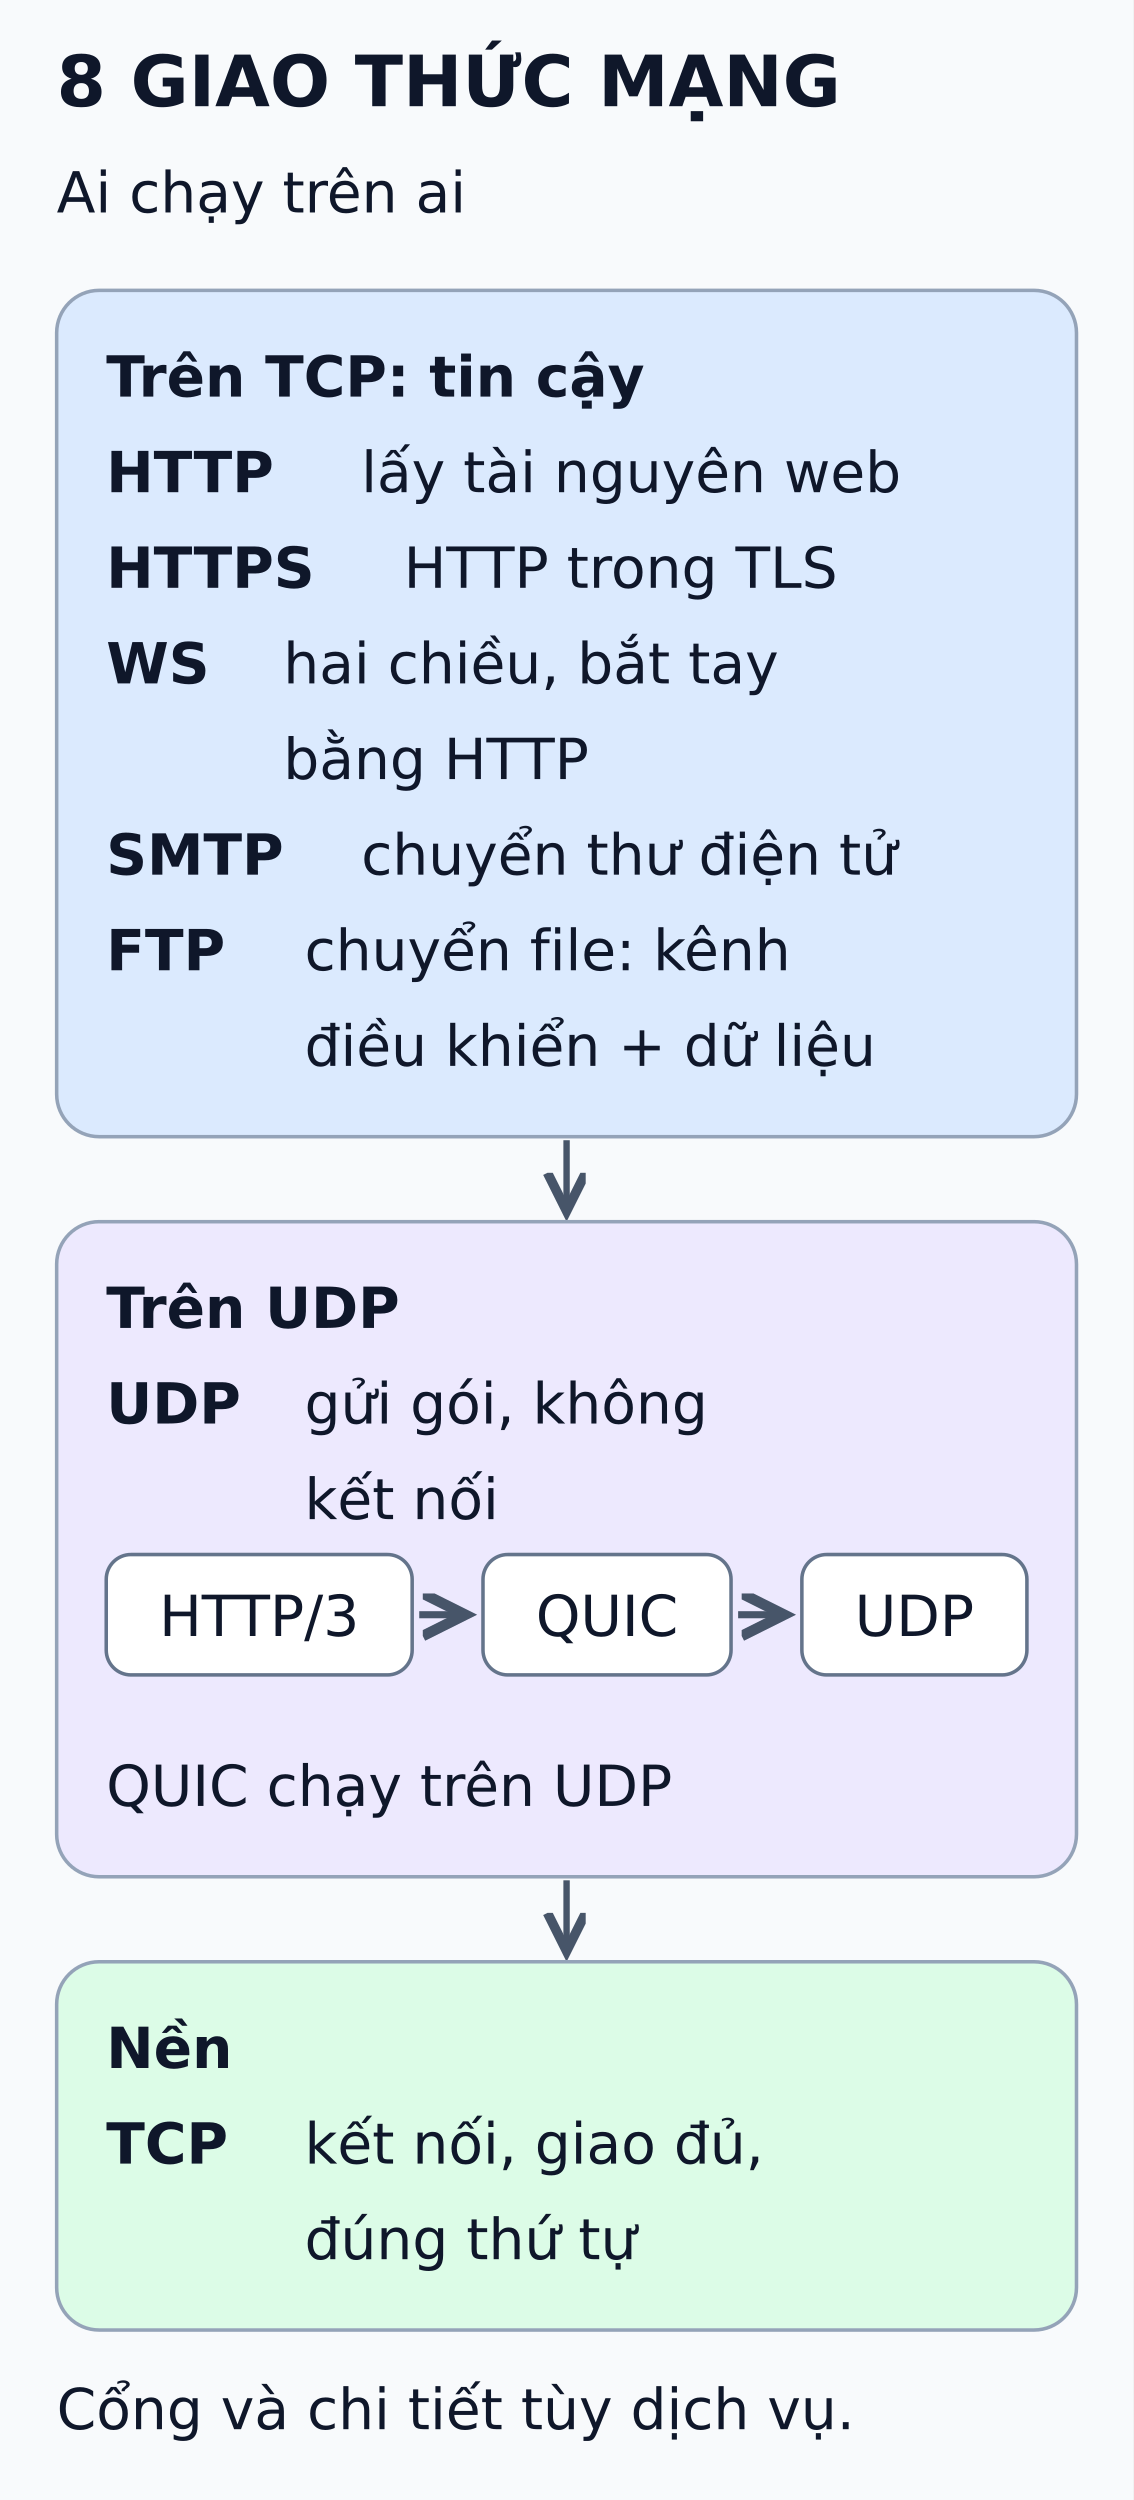
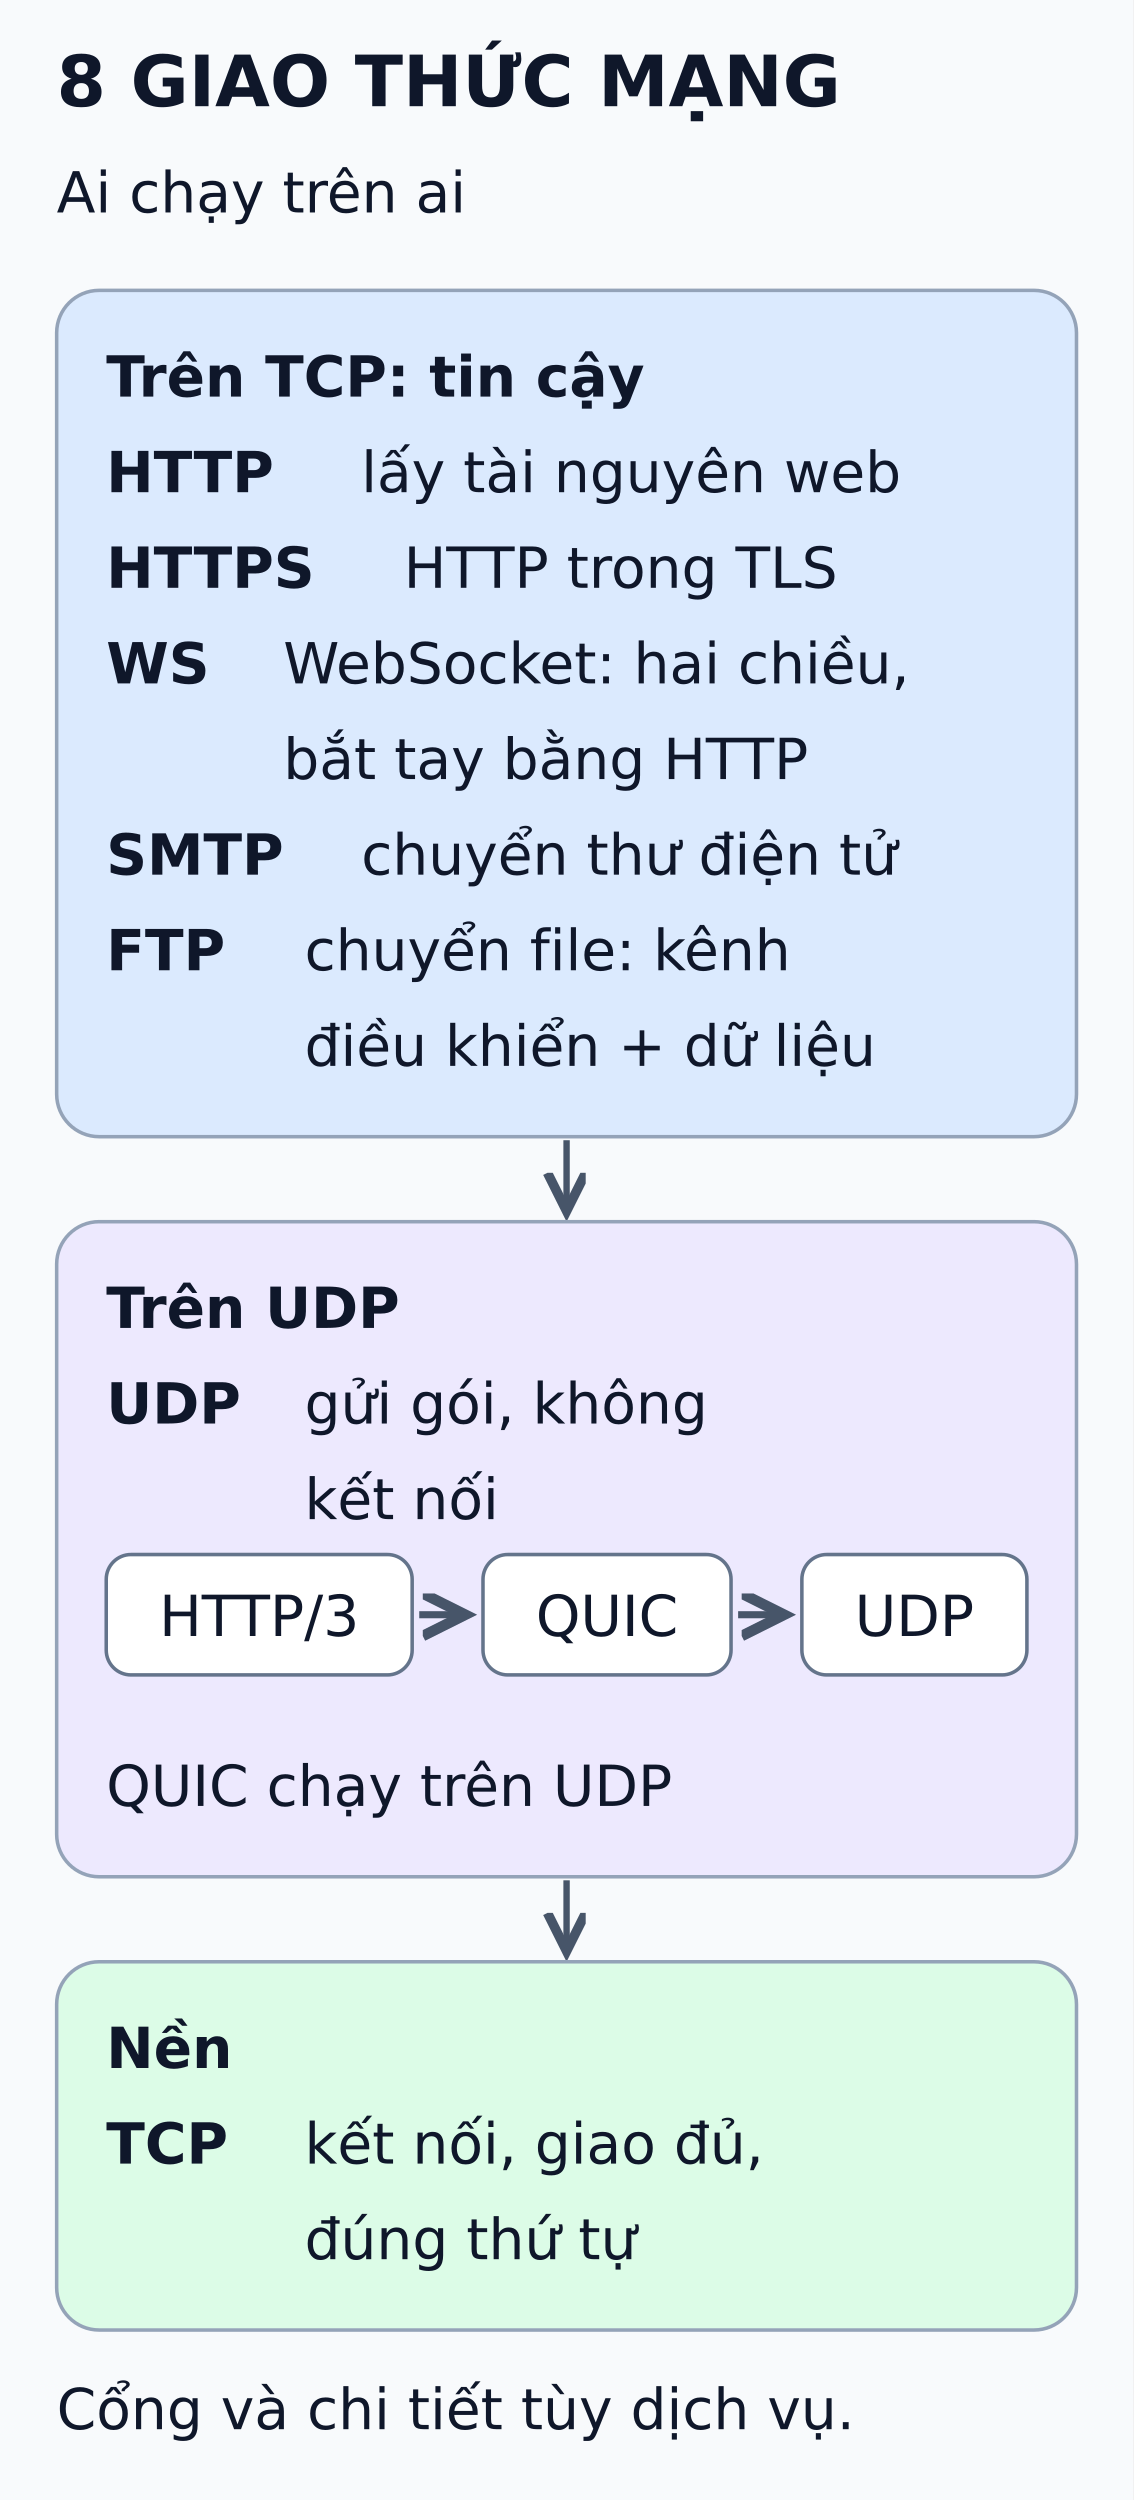
<svg xmlns="http://www.w3.org/2000/svg" viewBox="0 0 320 706" width="320" height="706" role="img" aria-labelledby="title desc">
  <defs>
    <marker id="arrow" markerWidth="8" markerHeight="8" refX="6" refY="3" orient="auto">
      <path d="M0,0 L6,3 L0,6" fill="none" stroke="#475569" stroke-width="1.5" />
    </marker>
  </defs>
  <rect width="320" height="706" fill="#f8fafc" />
  <g font-family="DejaVu Sans, Arial, sans-serif" fill="#0f172a">
    <text x="16" y="30" font-size="20" font-weight="bold">8 GIAO THỨC MẠNG</text>
    <text x="16" y="60" font-size="16" font-weight="normal">Ai chạy trên ai</text>
    <rect x="16" y="82" width="288" height="239" rx="12" fill="#dbeafe" stroke="#94a3b8" />
    <text x="30" y="112" font-size="16" font-weight="bold">Trên TCP: tin cậy</text>
    <text x="30" y="139" font-size="16" font-weight="bold">HTTP</text>
    <text x="102" y="139" font-size="16" font-weight="normal">lấy tài nguyên web</text>
    <text x="30" y="166" font-size="16" font-weight="bold">HTTPS</text>
    <text x="114" y="166" font-size="16" font-weight="normal">HTTP trong TLS</text>
    <text x="30" y="193" font-size="16" font-weight="bold">WS</text>
-     <text x="80" y="193" font-size="16" font-weight="normal">hai chiều, bắt tay</text>
-     <text x="80" y="220" font-size="16" font-weight="normal">bằng HTTP</text>
+     <text x="80" y="193" font-size="16" font-weight="normal">WebSocket: hai chiều,</text>
+     <text x="80" y="220" font-size="16" font-weight="normal">bắt tay bằng HTTP</text>
    <text x="30" y="247" font-size="16" font-weight="bold">SMTP</text>
    <text x="102" y="247" font-size="16" font-weight="normal">chuyển thư điện tử</text>
    <text x="30" y="274" font-size="16" font-weight="bold">FTP</text>
    <text x="86" y="274" font-size="16" font-weight="normal">chuyển file: kênh</text>
    <text x="86" y="301" font-size="16" font-weight="normal">điều khiển + dữ liệu</text>
    <line x1="160" y1="322" x2="160" y2="342" stroke="#475569" stroke-width="1.8" marker-end="url(#arrow)" />
    <rect x="16" y="345" width="288" height="185" rx="12" fill="#ede9fe" stroke="#94a3b8" />
    <text x="30" y="375" font-size="16" font-weight="bold">Trên UDP</text>
    <text x="30" y="402" font-size="16" font-weight="bold">UDP</text>
    <text x="86" y="402" font-size="16" font-weight="normal">gửi gói, không</text>
    <text x="86" y="429" font-size="16" font-weight="normal">kết nối</text>
    <rect x="30" y="439" width="86.396" height="34" rx="7" fill="#ffffff" stroke="#64748b" />
    <text x="73.198" y="462" text-anchor="middle" font-size="16" font-weight="normal">HTTP/3</text>
    <line x1="118.396" y1="456" x2="131.396" y2="456" stroke="#475569" stroke-width="2" marker-end="url(#arrow)" />
    <rect x="136.396" y="439" width="70.052" height="34" rx="7" fill="#ffffff" stroke="#64748b" />
    <text x="171.422" y="462" text-anchor="middle" font-size="16" font-weight="normal">QUIC</text>
    <line x1="208.448" y1="456" x2="221.448" y2="456" stroke="#475569" stroke-width="2" marker-end="url(#arrow)" />
    <rect x="226.448" y="439" width="63.552" height="34" rx="7" fill="#ffffff" stroke="#64748b" />
    <text x="258.224" y="462" text-anchor="middle" font-size="16" font-weight="normal">UDP</text>
    <text x="30" y="510" font-size="16" font-weight="normal">QUIC chạy trên UDP</text>
    <line x1="160" y1="531" x2="160" y2="551" stroke="#475569" stroke-width="1.8" marker-end="url(#arrow)" />
    <rect x="16" y="554" width="288" height="104" rx="12" fill="#dcfce7" stroke="#94a3b8" />
    <text x="30" y="584" font-size="16" font-weight="bold">Nền</text>
    <text x="30" y="611" font-size="16" font-weight="bold">TCP</text>
    <text x="86" y="611" font-size="16" font-weight="normal">kết nối, giao đủ,</text>
    <text x="86" y="638" font-size="16" font-weight="normal">đúng thứ tự</text>
    <text x="16" y="686" font-size="16" font-weight="normal">Cổng và chi tiết tùy dịch vụ.</text>
  </g>
</svg>
